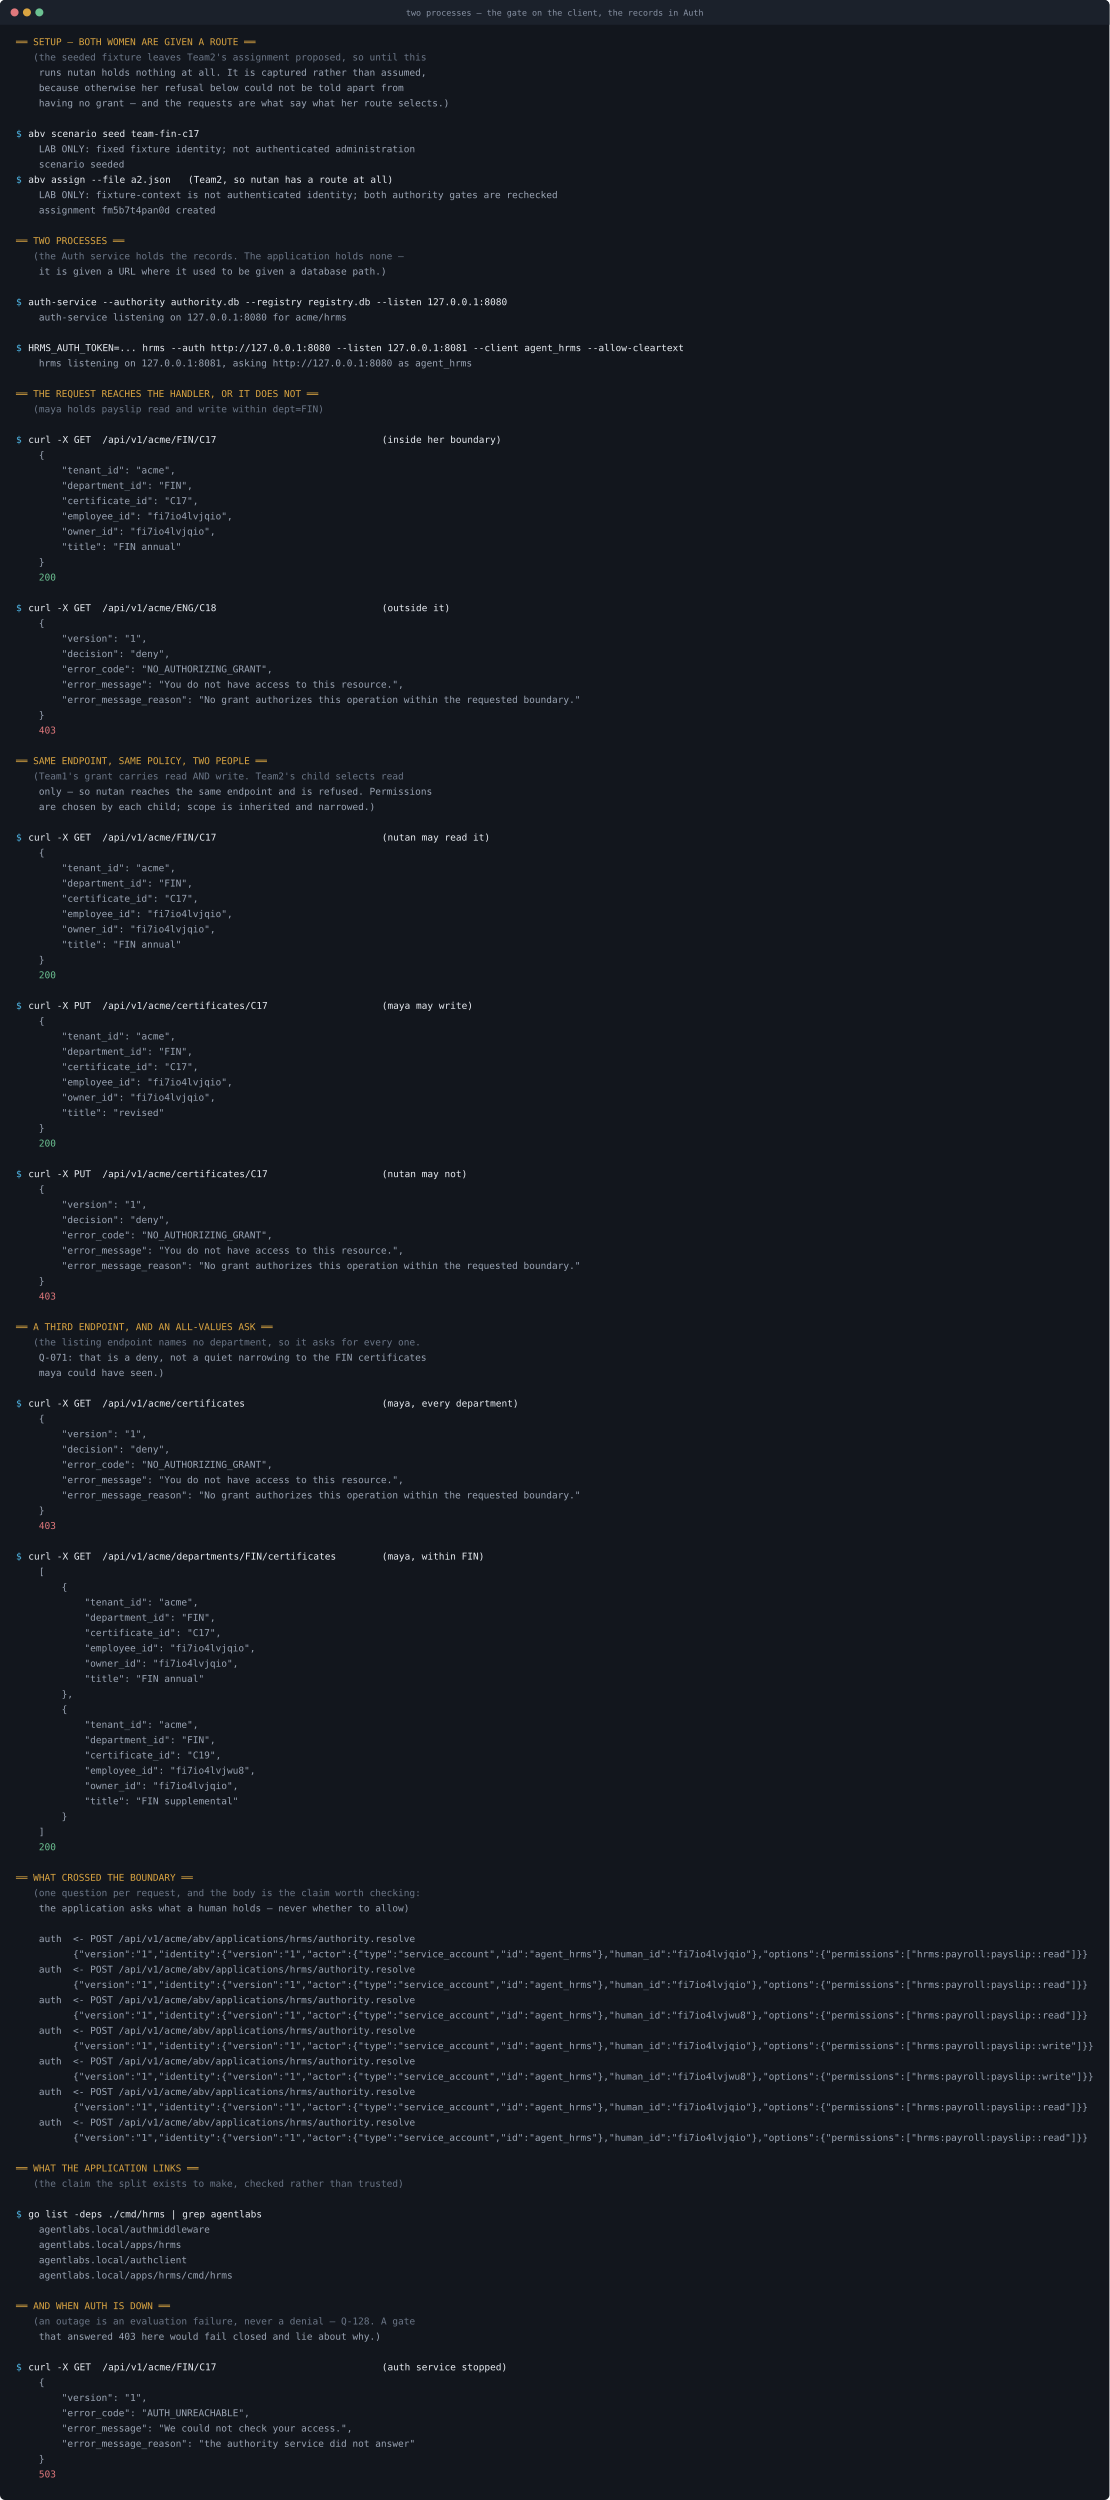
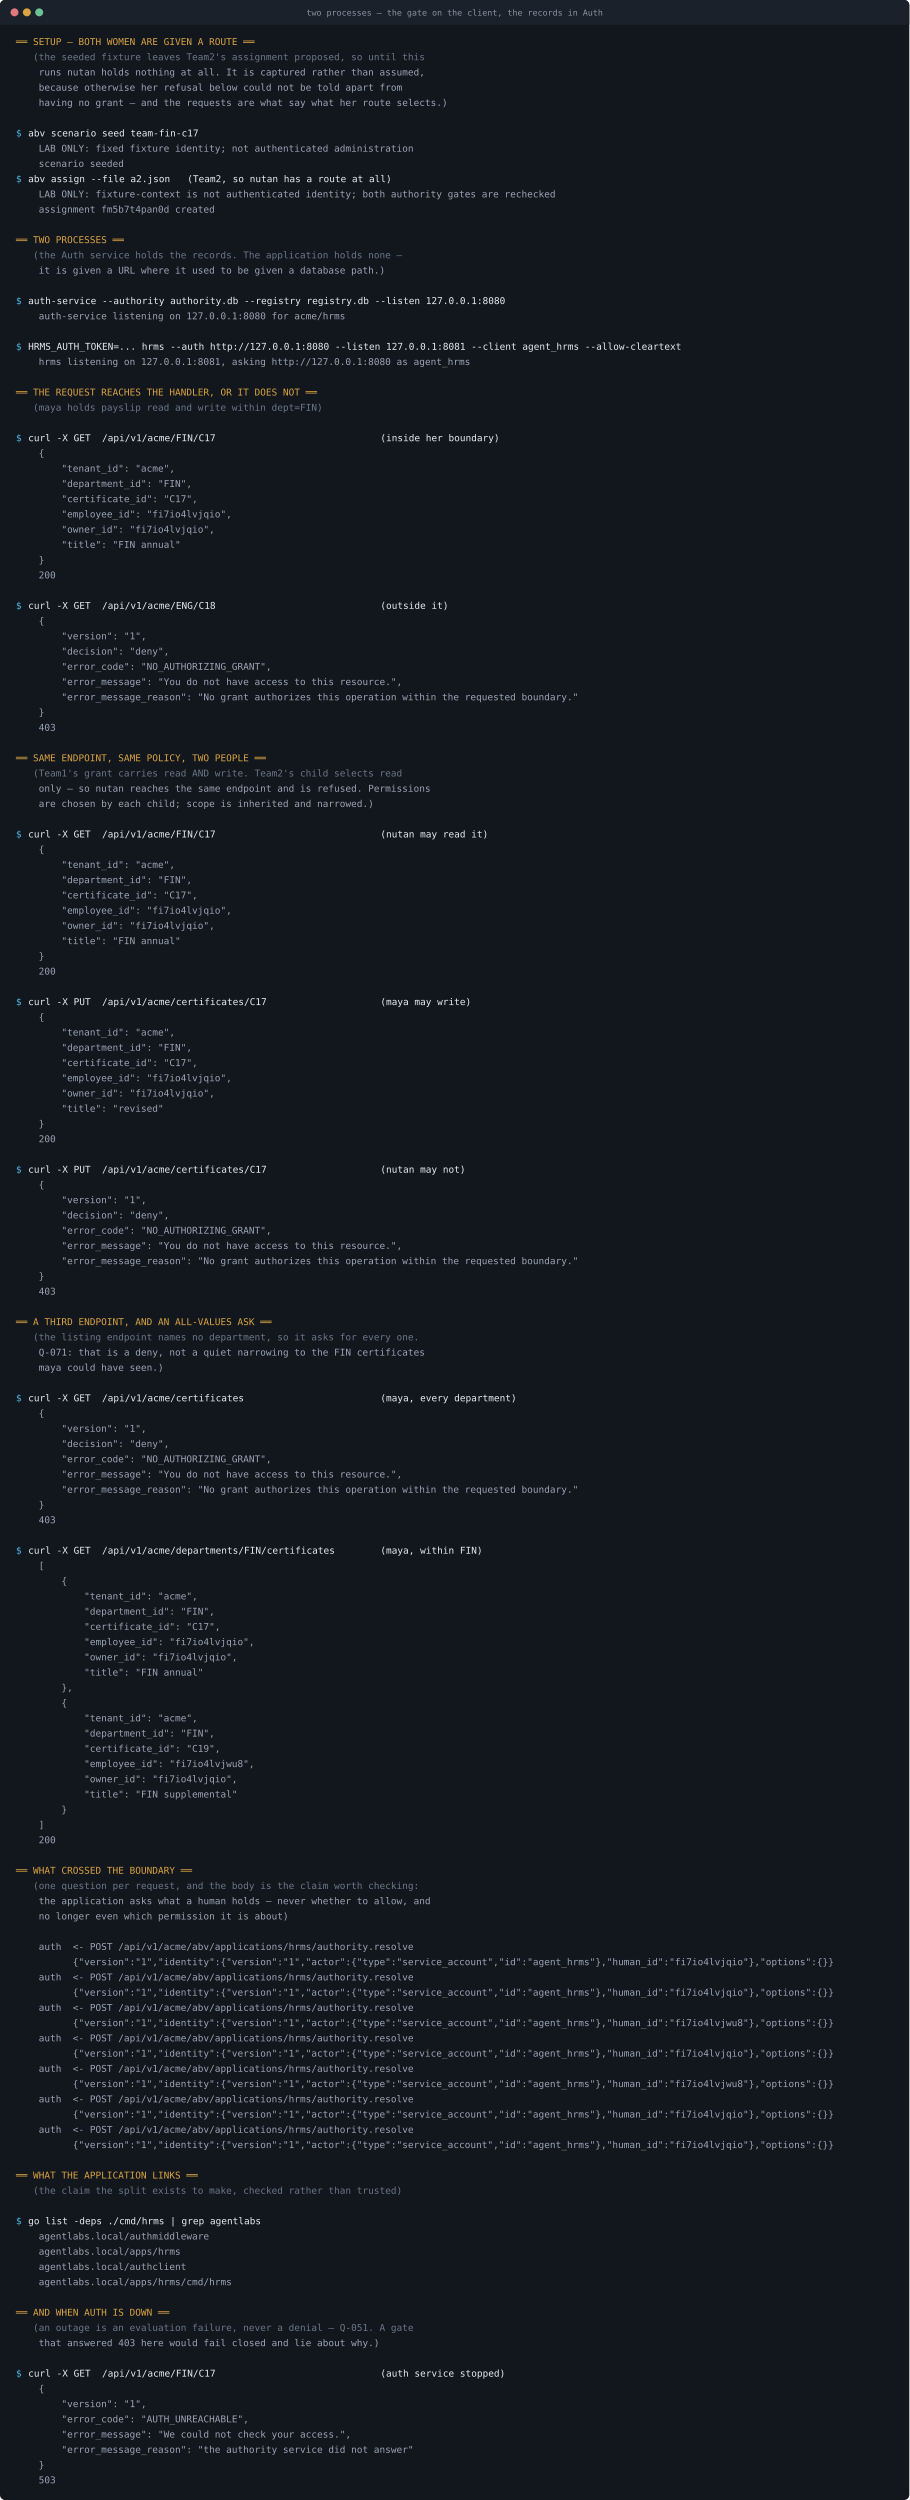
- <svg xmlns="http://www.w3.org/2000/svg" viewBox="0 0 1523 3432" width="1523" height="3432" font-family="ui-monospace, SFMono-Regular, Menlo, Consolas, monospace" font-size="13">
-   <rect width="1523" height="3432" rx="7" fill="#12161d" />
-   <path d="M0 7a7 7 0 0 1 7-7h1509a7 7 0 0 1 7 7v27H0Z" fill="#1b212b" />
+ <svg xmlns="http://www.w3.org/2000/svg" viewBox="0 0 1253 3445" width="1253" height="3445" font-family="ui-monospace, SFMono-Regular, Menlo, Consolas, monospace" font-size="13">
+   <rect width="1253" height="3445" rx="7" fill="#12161d" />
+   <path d="M0 7a7 7 0 0 1 7-7h1239a7 7 0 0 1 7 7v27H0Z" fill="#1b212b" />
  <circle cx="20" cy="17.0" r="5.5" fill="#e0787c" />
  <circle cx="37" cy="17.0" r="5.5" fill="#d9a441" />
  <circle cx="54" cy="17.0" r="5.5" fill="#6cc292" />
-   <text x="761.5" y="21.5" text-anchor="middle" fill="#8892a4" font-size="11.5">two processes — the gate on the client, the records in Auth</text>
+   <text x="626.5" y="21.5" text-anchor="middle" fill="#8892a4" font-size="11.5">two processes — the gate on the client, the records in Auth</text>
  <text x="22" y="62" fill="#d9a441" xml:space="preserve">══ SETUP — BOTH WOMEN ARE GIVEN A ROUTE ══</text>
  <text x="22" y="83" fill="#6b7687" xml:space="preserve">   (the seeded fixture leaves Team2's assignment proposed, so until this</text>
  <text x="22" y="104" fill="#9aa4b4" xml:space="preserve">    runs nutan holds nothing at all. It is captured rather than assumed,</text>
  <text x="22" y="125" fill="#9aa4b4" xml:space="preserve">    because otherwise her refusal below could not be told apart from</text>
  <text x="22" y="146" fill="#9aa4b4" xml:space="preserve">    having no grant — and the requests are what say what her route selects.)</text>
  <text x="22" y="188" fill="#4fb8e8">$</text>
  <text x="38.8" y="188" fill="#e8ecf2" xml:space="preserve">abv scenario seed team-fin-c17</text>
  <text x="22" y="209" fill="#9aa4b4" xml:space="preserve">    LAB ONLY: fixed fixture identity; not authenticated administration</text>
  <text x="22" y="230" fill="#9aa4b4" xml:space="preserve">    scenario seeded</text>
  <text x="22" y="251" fill="#4fb8e8">$</text>
  <text x="38.8" y="251" fill="#e8ecf2" xml:space="preserve">abv assign --file a2.json   (Team2, so nutan has a route at all)</text>
  <text x="22" y="272" fill="#9aa4b4" xml:space="preserve">    LAB ONLY: fixture-context is not authenticated identity; both authority gates are rechecked</text>
  <text x="22" y="293" fill="#9aa4b4" xml:space="preserve">    assignment fm5b7t4pan0d created</text>
  <text x="22" y="335" fill="#d9a441" xml:space="preserve">══ TWO PROCESSES ══</text>
  <text x="22" y="356" fill="#6b7687" xml:space="preserve">   (the Auth service holds the records. The application holds none —</text>
  <text x="22" y="377" fill="#9aa4b4" xml:space="preserve">    it is given a URL where it used to be given a database path.)</text>
  <text x="22" y="419" fill="#4fb8e8">$</text>
  <text x="38.8" y="419" fill="#e8ecf2" xml:space="preserve">auth-service --authority authority.db --registry registry.db --listen 127.0.0.1:8080</text>
  <text x="22" y="440" fill="#9aa4b4" xml:space="preserve">    auth-service listening on 127.0.0.1:8080 for acme/hrms</text>
  <text x="22" y="482" fill="#4fb8e8">$</text>
  <text x="38.8" y="482" fill="#e8ecf2" xml:space="preserve">HRMS_AUTH_TOKEN=... hrms --auth http://127.0.0.1:8080 --listen 127.0.0.1:8081 --client agent_hrms --allow-cleartext</text>
  <text x="22" y="503" fill="#9aa4b4" xml:space="preserve">    hrms listening on 127.0.0.1:8081, asking http://127.0.0.1:8080 as agent_hrms</text>
  <text x="22" y="545" fill="#d9a441" xml:space="preserve">══ THE REQUEST REACHES THE HANDLER, OR IT DOES NOT ══</text>
  <text x="22" y="566" fill="#6b7687" xml:space="preserve">   (maya holds payslip read and write within dept=FIN)</text>
  <text x="22" y="608" fill="#4fb8e8">$</text>
  <text x="38.8" y="608" fill="#e8ecf2" xml:space="preserve">curl -X GET  /api/v1/acme/FIN/C17                             (inside her boundary)</text>
  <text x="22" y="629" fill="#9aa4b4" xml:space="preserve">    {</text>
  <text x="22" y="650" fill="#9aa4b4" xml:space="preserve">        "tenant_id": "acme",</text>
  <text x="22" y="671" fill="#9aa4b4" xml:space="preserve">        "department_id": "FIN",</text>
  <text x="22" y="692" fill="#9aa4b4" xml:space="preserve">        "certificate_id": "C17",</text>
  <text x="22" y="713" fill="#9aa4b4" xml:space="preserve">        "employee_id": "fi7io4lvjqio",</text>
  <text x="22" y="734" fill="#9aa4b4" xml:space="preserve">        "owner_id": "fi7io4lvjqio",</text>
  <text x="22" y="755" fill="#9aa4b4" xml:space="preserve">        "title": "FIN annual"</text>
  <text x="22" y="776" fill="#9aa4b4" xml:space="preserve">    }</text>
-   <text x="22" y="797" fill="#6cc292" xml:space="preserve">    200</text>
+   <text x="22" y="797" fill="#9aa4b4" xml:space="preserve">    200</text>
  <text x="22" y="839" fill="#4fb8e8">$</text>
  <text x="38.8" y="839" fill="#e8ecf2" xml:space="preserve">curl -X GET  /api/v1/acme/ENG/C18                             (outside it)</text>
  <text x="22" y="860" fill="#9aa4b4" xml:space="preserve">    {</text>
  <text x="22" y="881" fill="#9aa4b4" xml:space="preserve">        "version": "1",</text>
  <text x="22" y="902" fill="#9aa4b4" xml:space="preserve">        "decision": "deny",</text>
  <text x="22" y="923" fill="#9aa4b4" xml:space="preserve">        "error_code": "NO_AUTHORIZING_GRANT",</text>
  <text x="22" y="944" fill="#9aa4b4" xml:space="preserve">        "error_message": "You do not have access to this resource.",</text>
  <text x="22" y="965" fill="#9aa4b4" xml:space="preserve">        "error_message_reason": "No grant authorizes this operation within the requested boundary."</text>
  <text x="22" y="986" fill="#9aa4b4" xml:space="preserve">    }</text>
-   <text x="22" y="1007" fill="#e0787c" xml:space="preserve">    403</text>
+   <text x="22" y="1007" fill="#9aa4b4" xml:space="preserve">    403</text>
  <text x="22" y="1049" fill="#d9a441" xml:space="preserve">══ SAME ENDPOINT, SAME POLICY, TWO PEOPLE ══</text>
  <text x="22" y="1070" fill="#6b7687" xml:space="preserve">   (Team1's grant carries read AND write. Team2's child selects read</text>
  <text x="22" y="1091" fill="#9aa4b4" xml:space="preserve">    only — so nutan reaches the same endpoint and is refused. Permissions</text>
  <text x="22" y="1112" fill="#9aa4b4" xml:space="preserve">    are chosen by each child; scope is inherited and narrowed.)</text>
  <text x="22" y="1154" fill="#4fb8e8">$</text>
  <text x="38.8" y="1154" fill="#e8ecf2" xml:space="preserve">curl -X GET  /api/v1/acme/FIN/C17                             (nutan may read it)</text>
  <text x="22" y="1175" fill="#9aa4b4" xml:space="preserve">    {</text>
  <text x="22" y="1196" fill="#9aa4b4" xml:space="preserve">        "tenant_id": "acme",</text>
  <text x="22" y="1217" fill="#9aa4b4" xml:space="preserve">        "department_id": "FIN",</text>
  <text x="22" y="1238" fill="#9aa4b4" xml:space="preserve">        "certificate_id": "C17",</text>
  <text x="22" y="1259" fill="#9aa4b4" xml:space="preserve">        "employee_id": "fi7io4lvjqio",</text>
  <text x="22" y="1280" fill="#9aa4b4" xml:space="preserve">        "owner_id": "fi7io4lvjqio",</text>
  <text x="22" y="1301" fill="#9aa4b4" xml:space="preserve">        "title": "FIN annual"</text>
  <text x="22" y="1322" fill="#9aa4b4" xml:space="preserve">    }</text>
-   <text x="22" y="1343" fill="#6cc292" xml:space="preserve">    200</text>
+   <text x="22" y="1343" fill="#9aa4b4" xml:space="preserve">    200</text>
  <text x="22" y="1385" fill="#4fb8e8">$</text>
  <text x="38.8" y="1385" fill="#e8ecf2" xml:space="preserve">curl -X PUT  /api/v1/acme/certificates/C17                    (maya may write)</text>
  <text x="22" y="1406" fill="#9aa4b4" xml:space="preserve">    {</text>
  <text x="22" y="1427" fill="#9aa4b4" xml:space="preserve">        "tenant_id": "acme",</text>
  <text x="22" y="1448" fill="#9aa4b4" xml:space="preserve">        "department_id": "FIN",</text>
  <text x="22" y="1469" fill="#9aa4b4" xml:space="preserve">        "certificate_id": "C17",</text>
  <text x="22" y="1490" fill="#9aa4b4" xml:space="preserve">        "employee_id": "fi7io4lvjqio",</text>
  <text x="22" y="1511" fill="#9aa4b4" xml:space="preserve">        "owner_id": "fi7io4lvjqio",</text>
  <text x="22" y="1532" fill="#9aa4b4" xml:space="preserve">        "title": "revised"</text>
  <text x="22" y="1553" fill="#9aa4b4" xml:space="preserve">    }</text>
-   <text x="22" y="1574" fill="#6cc292" xml:space="preserve">    200</text>
+   <text x="22" y="1574" fill="#9aa4b4" xml:space="preserve">    200</text>
  <text x="22" y="1616" fill="#4fb8e8">$</text>
  <text x="38.8" y="1616" fill="#e8ecf2" xml:space="preserve">curl -X PUT  /api/v1/acme/certificates/C17                    (nutan may not)</text>
  <text x="22" y="1637" fill="#9aa4b4" xml:space="preserve">    {</text>
  <text x="22" y="1658" fill="#9aa4b4" xml:space="preserve">        "version": "1",</text>
  <text x="22" y="1679" fill="#9aa4b4" xml:space="preserve">        "decision": "deny",</text>
  <text x="22" y="1700" fill="#9aa4b4" xml:space="preserve">        "error_code": "NO_AUTHORIZING_GRANT",</text>
  <text x="22" y="1721" fill="#9aa4b4" xml:space="preserve">        "error_message": "You do not have access to this resource.",</text>
  <text x="22" y="1742" fill="#9aa4b4" xml:space="preserve">        "error_message_reason": "No grant authorizes this operation within the requested boundary."</text>
  <text x="22" y="1763" fill="#9aa4b4" xml:space="preserve">    }</text>
-   <text x="22" y="1784" fill="#e0787c" xml:space="preserve">    403</text>
+   <text x="22" y="1784" fill="#9aa4b4" xml:space="preserve">    403</text>
  <text x="22" y="1826" fill="#d9a441" xml:space="preserve">══ A THIRD ENDPOINT, AND AN ALL-VALUES ASK ══</text>
  <text x="22" y="1847" fill="#6b7687" xml:space="preserve">   (the listing endpoint names no department, so it asks for every one.</text>
  <text x="22" y="1868" fill="#9aa4b4" xml:space="preserve">    Q-071: that is a deny, not a quiet narrowing to the FIN certificates</text>
  <text x="22" y="1889" fill="#9aa4b4" xml:space="preserve">    maya could have seen.)</text>
  <text x="22" y="1931" fill="#4fb8e8">$</text>
  <text x="38.8" y="1931" fill="#e8ecf2" xml:space="preserve">curl -X GET  /api/v1/acme/certificates                        (maya, every department)</text>
  <text x="22" y="1952" fill="#9aa4b4" xml:space="preserve">    {</text>
  <text x="22" y="1973" fill="#9aa4b4" xml:space="preserve">        "version": "1",</text>
  <text x="22" y="1994" fill="#9aa4b4" xml:space="preserve">        "decision": "deny",</text>
  <text x="22" y="2015" fill="#9aa4b4" xml:space="preserve">        "error_code": "NO_AUTHORIZING_GRANT",</text>
  <text x="22" y="2036" fill="#9aa4b4" xml:space="preserve">        "error_message": "You do not have access to this resource.",</text>
  <text x="22" y="2057" fill="#9aa4b4" xml:space="preserve">        "error_message_reason": "No grant authorizes this operation within the requested boundary."</text>
  <text x="22" y="2078" fill="#9aa4b4" xml:space="preserve">    }</text>
-   <text x="22" y="2099" fill="#e0787c" xml:space="preserve">    403</text>
+   <text x="22" y="2099" fill="#9aa4b4" xml:space="preserve">    403</text>
  <text x="22" y="2141" fill="#4fb8e8">$</text>
  <text x="38.8" y="2141" fill="#e8ecf2" xml:space="preserve">curl -X GET  /api/v1/acme/departments/FIN/certificates        (maya, within FIN)</text>
  <text x="22" y="2162" fill="#9aa4b4" xml:space="preserve">    [</text>
  <text x="22" y="2183" fill="#9aa4b4" xml:space="preserve">        {</text>
  <text x="22" y="2204" fill="#9aa4b4" xml:space="preserve">            "tenant_id": "acme",</text>
  <text x="22" y="2225" fill="#9aa4b4" xml:space="preserve">            "department_id": "FIN",</text>
  <text x="22" y="2246" fill="#9aa4b4" xml:space="preserve">            "certificate_id": "C17",</text>
  <text x="22" y="2267" fill="#9aa4b4" xml:space="preserve">            "employee_id": "fi7io4lvjqio",</text>
  <text x="22" y="2288" fill="#9aa4b4" xml:space="preserve">            "owner_id": "fi7io4lvjqio",</text>
  <text x="22" y="2309" fill="#9aa4b4" xml:space="preserve">            "title": "FIN annual"</text>
  <text x="22" y="2330" fill="#9aa4b4" xml:space="preserve">        },</text>
  <text x="22" y="2351" fill="#9aa4b4" xml:space="preserve">        {</text>
  <text x="22" y="2372" fill="#9aa4b4" xml:space="preserve">            "tenant_id": "acme",</text>
  <text x="22" y="2393" fill="#9aa4b4" xml:space="preserve">            "department_id": "FIN",</text>
  <text x="22" y="2414" fill="#9aa4b4" xml:space="preserve">            "certificate_id": "C19",</text>
  <text x="22" y="2435" fill="#9aa4b4" xml:space="preserve">            "employee_id": "fi7io4lvjwu8",</text>
  <text x="22" y="2456" fill="#9aa4b4" xml:space="preserve">            "owner_id": "fi7io4lvjqio",</text>
  <text x="22" y="2477" fill="#9aa4b4" xml:space="preserve">            "title": "FIN supplemental"</text>
  <text x="22" y="2498" fill="#9aa4b4" xml:space="preserve">        }</text>
  <text x="22" y="2519" fill="#9aa4b4" xml:space="preserve">    ]</text>
-   <text x="22" y="2540" fill="#6cc292" xml:space="preserve">    200</text>
+   <text x="22" y="2540" fill="#9aa4b4" xml:space="preserve">    200</text>
  <text x="22" y="2582" fill="#d9a441" xml:space="preserve">══ WHAT CROSSED THE BOUNDARY ══</text>
  <text x="22" y="2603" fill="#6b7687" xml:space="preserve">   (one question per request, and the body is the claim worth checking:</text>
-   <text x="22" y="2624" fill="#9aa4b4" xml:space="preserve">    the application asks what a human holds — never whether to allow)</text>
-   <text x="22" y="2666" fill="#9aa4b4" xml:space="preserve">    auth  &lt;- POST /api/v1/acme/abv/applications/hrms/authority.resolve</text>
-   <text x="22" y="2687" fill="#9aa4b4" xml:space="preserve">          {"version":"1","identity":{"version":"1","actor":{"type":"service_account","id":"agent_hrms"},"human_id":"fi7io4lvjqio"},"options":{"permissions":["hrms:payroll:payslip::read"]}}</text>
-   <text x="22" y="2708" fill="#9aa4b4" xml:space="preserve">    auth  &lt;- POST /api/v1/acme/abv/applications/hrms/authority.resolve</text>
-   <text x="22" y="2729" fill="#9aa4b4" xml:space="preserve">          {"version":"1","identity":{"version":"1","actor":{"type":"service_account","id":"agent_hrms"},"human_id":"fi7io4lvjqio"},"options":{"permissions":["hrms:payroll:payslip::read"]}}</text>
-   <text x="22" y="2750" fill="#9aa4b4" xml:space="preserve">    auth  &lt;- POST /api/v1/acme/abv/applications/hrms/authority.resolve</text>
-   <text x="22" y="2771" fill="#9aa4b4" xml:space="preserve">          {"version":"1","identity":{"version":"1","actor":{"type":"service_account","id":"agent_hrms"},"human_id":"fi7io4lvjwu8"},"options":{"permissions":["hrms:payroll:payslip::read"]}}</text>
-   <text x="22" y="2792" fill="#9aa4b4" xml:space="preserve">    auth  &lt;- POST /api/v1/acme/abv/applications/hrms/authority.resolve</text>
-   <text x="22" y="2813" fill="#9aa4b4" xml:space="preserve">          {"version":"1","identity":{"version":"1","actor":{"type":"service_account","id":"agent_hrms"},"human_id":"fi7io4lvjqio"},"options":{"permissions":["hrms:payroll:payslip::write"]}}</text>
-   <text x="22" y="2834" fill="#9aa4b4" xml:space="preserve">    auth  &lt;- POST /api/v1/acme/abv/applications/hrms/authority.resolve</text>
-   <text x="22" y="2855" fill="#9aa4b4" xml:space="preserve">          {"version":"1","identity":{"version":"1","actor":{"type":"service_account","id":"agent_hrms"},"human_id":"fi7io4lvjwu8"},"options":{"permissions":["hrms:payroll:payslip::write"]}}</text>
-   <text x="22" y="2876" fill="#9aa4b4" xml:space="preserve">    auth  &lt;- POST /api/v1/acme/abv/applications/hrms/authority.resolve</text>
-   <text x="22" y="2897" fill="#9aa4b4" xml:space="preserve">          {"version":"1","identity":{"version":"1","actor":{"type":"service_account","id":"agent_hrms"},"human_id":"fi7io4lvjqio"},"options":{"permissions":["hrms:payroll:payslip::read"]}}</text>
-   <text x="22" y="2918" fill="#9aa4b4" xml:space="preserve">    auth  &lt;- POST /api/v1/acme/abv/applications/hrms/authority.resolve</text>
-   <text x="22" y="2939" fill="#9aa4b4" xml:space="preserve">          {"version":"1","identity":{"version":"1","actor":{"type":"service_account","id":"agent_hrms"},"human_id":"fi7io4lvjqio"},"options":{"permissions":["hrms:payroll:payslip::read"]}}</text>
-   <text x="22" y="2981" fill="#d9a441" xml:space="preserve">══ WHAT THE APPLICATION LINKS ══</text>
-   <text x="22" y="3002" fill="#6b7687" xml:space="preserve">   (the claim the split exists to make, checked rather than trusted)</text>
-   <text x="22" y="3044" fill="#4fb8e8">$</text>
-   <text x="38.8" y="3044" fill="#e8ecf2" xml:space="preserve">go list -deps ./cmd/hrms | grep agentlabs</text>
-   <text x="22" y="3065" fill="#9aa4b4" xml:space="preserve">    agentlabs.local/authmiddleware</text>
-   <text x="22" y="3086" fill="#9aa4b4" xml:space="preserve">    agentlabs.local/apps/hrms</text>
-   <text x="22" y="3107" fill="#9aa4b4" xml:space="preserve">    agentlabs.local/authclient</text>
-   <text x="22" y="3128" fill="#9aa4b4" xml:space="preserve">    agentlabs.local/apps/hrms/cmd/hrms</text>
-   <text x="22" y="3170" fill="#d9a441" xml:space="preserve">══ AND WHEN AUTH IS DOWN ══</text>
-   <text x="22" y="3191" fill="#6b7687" xml:space="preserve">   (an outage is an evaluation failure, never a denial — Q-128. A gate</text>
-   <text x="22" y="3212" fill="#9aa4b4" xml:space="preserve">    that answered 403 here would fail closed and lie about why.)</text>
-   <text x="22" y="3254" fill="#4fb8e8">$</text>
-   <text x="38.8" y="3254" fill="#e8ecf2" xml:space="preserve">curl -X GET  /api/v1/acme/FIN/C17                             (auth service stopped)</text>
-   <text x="22" y="3275" fill="#9aa4b4" xml:space="preserve">    {</text>
-   <text x="22" y="3296" fill="#9aa4b4" xml:space="preserve">        "version": "1",</text>
-   <text x="22" y="3317" fill="#9aa4b4" xml:space="preserve">        "error_code": "AUTH_UNREACHABLE",</text>
-   <text x="22" y="3338" fill="#9aa4b4" xml:space="preserve">        "error_message": "We could not check your access.",</text>
-   <text x="22" y="3359" fill="#9aa4b4" xml:space="preserve">        "error_message_reason": "the authority service did not answer"</text>
-   <text x="22" y="3380" fill="#9aa4b4" xml:space="preserve">    }</text>
-   <text x="22" y="3401" fill="#e0787c" xml:space="preserve">    503</text>
+   <text x="22" y="2624" fill="#9aa4b4" xml:space="preserve">    the application asks what a human holds — never whether to allow, and</text>
+   <text x="22" y="2645" fill="#9aa4b4" xml:space="preserve">    no longer even which permission it is about)</text>
+   <text x="22" y="2687" fill="#9aa4b4" xml:space="preserve">    auth  &lt;- POST /api/v1/acme/abv/applications/hrms/authority.resolve</text>
+   <text x="22" y="2708" fill="#9aa4b4" xml:space="preserve">          {"version":"1","identity":{"version":"1","actor":{"type":"service_account","id":"agent_hrms"},"human_id":"fi7io4lvjqio"},"options":{}}</text>
+   <text x="22" y="2729" fill="#9aa4b4" xml:space="preserve">    auth  &lt;- POST /api/v1/acme/abv/applications/hrms/authority.resolve</text>
+   <text x="22" y="2750" fill="#9aa4b4" xml:space="preserve">          {"version":"1","identity":{"version":"1","actor":{"type":"service_account","id":"agent_hrms"},"human_id":"fi7io4lvjqio"},"options":{}}</text>
+   <text x="22" y="2771" fill="#9aa4b4" xml:space="preserve">    auth  &lt;- POST /api/v1/acme/abv/applications/hrms/authority.resolve</text>
+   <text x="22" y="2792" fill="#9aa4b4" xml:space="preserve">          {"version":"1","identity":{"version":"1","actor":{"type":"service_account","id":"agent_hrms"},"human_id":"fi7io4lvjwu8"},"options":{}}</text>
+   <text x="22" y="2813" fill="#9aa4b4" xml:space="preserve">    auth  &lt;- POST /api/v1/acme/abv/applications/hrms/authority.resolve</text>
+   <text x="22" y="2834" fill="#9aa4b4" xml:space="preserve">          {"version":"1","identity":{"version":"1","actor":{"type":"service_account","id":"agent_hrms"},"human_id":"fi7io4lvjqio"},"options":{}}</text>
+   <text x="22" y="2855" fill="#9aa4b4" xml:space="preserve">    auth  &lt;- POST /api/v1/acme/abv/applications/hrms/authority.resolve</text>
+   <text x="22" y="2876" fill="#9aa4b4" xml:space="preserve">          {"version":"1","identity":{"version":"1","actor":{"type":"service_account","id":"agent_hrms"},"human_id":"fi7io4lvjwu8"},"options":{}}</text>
+   <text x="22" y="2897" fill="#9aa4b4" xml:space="preserve">    auth  &lt;- POST /api/v1/acme/abv/applications/hrms/authority.resolve</text>
+   <text x="22" y="2918" fill="#9aa4b4" xml:space="preserve">          {"version":"1","identity":{"version":"1","actor":{"type":"service_account","id":"agent_hrms"},"human_id":"fi7io4lvjqio"},"options":{}}</text>
+   <text x="22" y="2939" fill="#9aa4b4" xml:space="preserve">    auth  &lt;- POST /api/v1/acme/abv/applications/hrms/authority.resolve</text>
+   <text x="22" y="2960" fill="#9aa4b4" xml:space="preserve">          {"version":"1","identity":{"version":"1","actor":{"type":"service_account","id":"agent_hrms"},"human_id":"fi7io4lvjqio"},"options":{}}</text>
+   <text x="22" y="3002" fill="#d9a441" xml:space="preserve">══ WHAT THE APPLICATION LINKS ══</text>
+   <text x="22" y="3023" fill="#6b7687" xml:space="preserve">   (the claim the split exists to make, checked rather than trusted)</text>
+   <text x="22" y="3065" fill="#4fb8e8">$</text>
+   <text x="38.8" y="3065" fill="#e8ecf2" xml:space="preserve">go list -deps ./cmd/hrms | grep agentlabs</text>
+   <text x="22" y="3086" fill="#9aa4b4" xml:space="preserve">    agentlabs.local/authmiddleware</text>
+   <text x="22" y="3107" fill="#9aa4b4" xml:space="preserve">    agentlabs.local/apps/hrms</text>
+   <text x="22" y="3128" fill="#9aa4b4" xml:space="preserve">    agentlabs.local/authclient</text>
+   <text x="22" y="3149" fill="#9aa4b4" xml:space="preserve">    agentlabs.local/apps/hrms/cmd/hrms</text>
+   <text x="22" y="3191" fill="#d9a441" xml:space="preserve">══ AND WHEN AUTH IS DOWN ══</text>
+   <text x="22" y="3212" fill="#6b7687" xml:space="preserve">   (an outage is an evaluation failure, never a denial — Q-051. A gate</text>
+   <text x="22" y="3233" fill="#9aa4b4" xml:space="preserve">    that answered 403 here would fail closed and lie about why.)</text>
+   <text x="22" y="3275" fill="#4fb8e8">$</text>
+   <text x="38.8" y="3275" fill="#e8ecf2" xml:space="preserve">curl -X GET  /api/v1/acme/FIN/C17                             (auth service stopped)</text>
+   <text x="22" y="3296" fill="#9aa4b4" xml:space="preserve">    {</text>
+   <text x="22" y="3317" fill="#9aa4b4" xml:space="preserve">        "version": "1",</text>
+   <text x="22" y="3338" fill="#9aa4b4" xml:space="preserve">        "error_code": "AUTH_UNREACHABLE",</text>
+   <text x="22" y="3359" fill="#9aa4b4" xml:space="preserve">        "error_message": "We could not check your access.",</text>
+   <text x="22" y="3380" fill="#9aa4b4" xml:space="preserve">        "error_message_reason": "the authority service did not answer"</text>
+   <text x="22" y="3401" fill="#9aa4b4" xml:space="preserve">    }</text>
+   <text x="22" y="3422" fill="#9aa4b4" xml:space="preserve">    503</text>
</svg>
